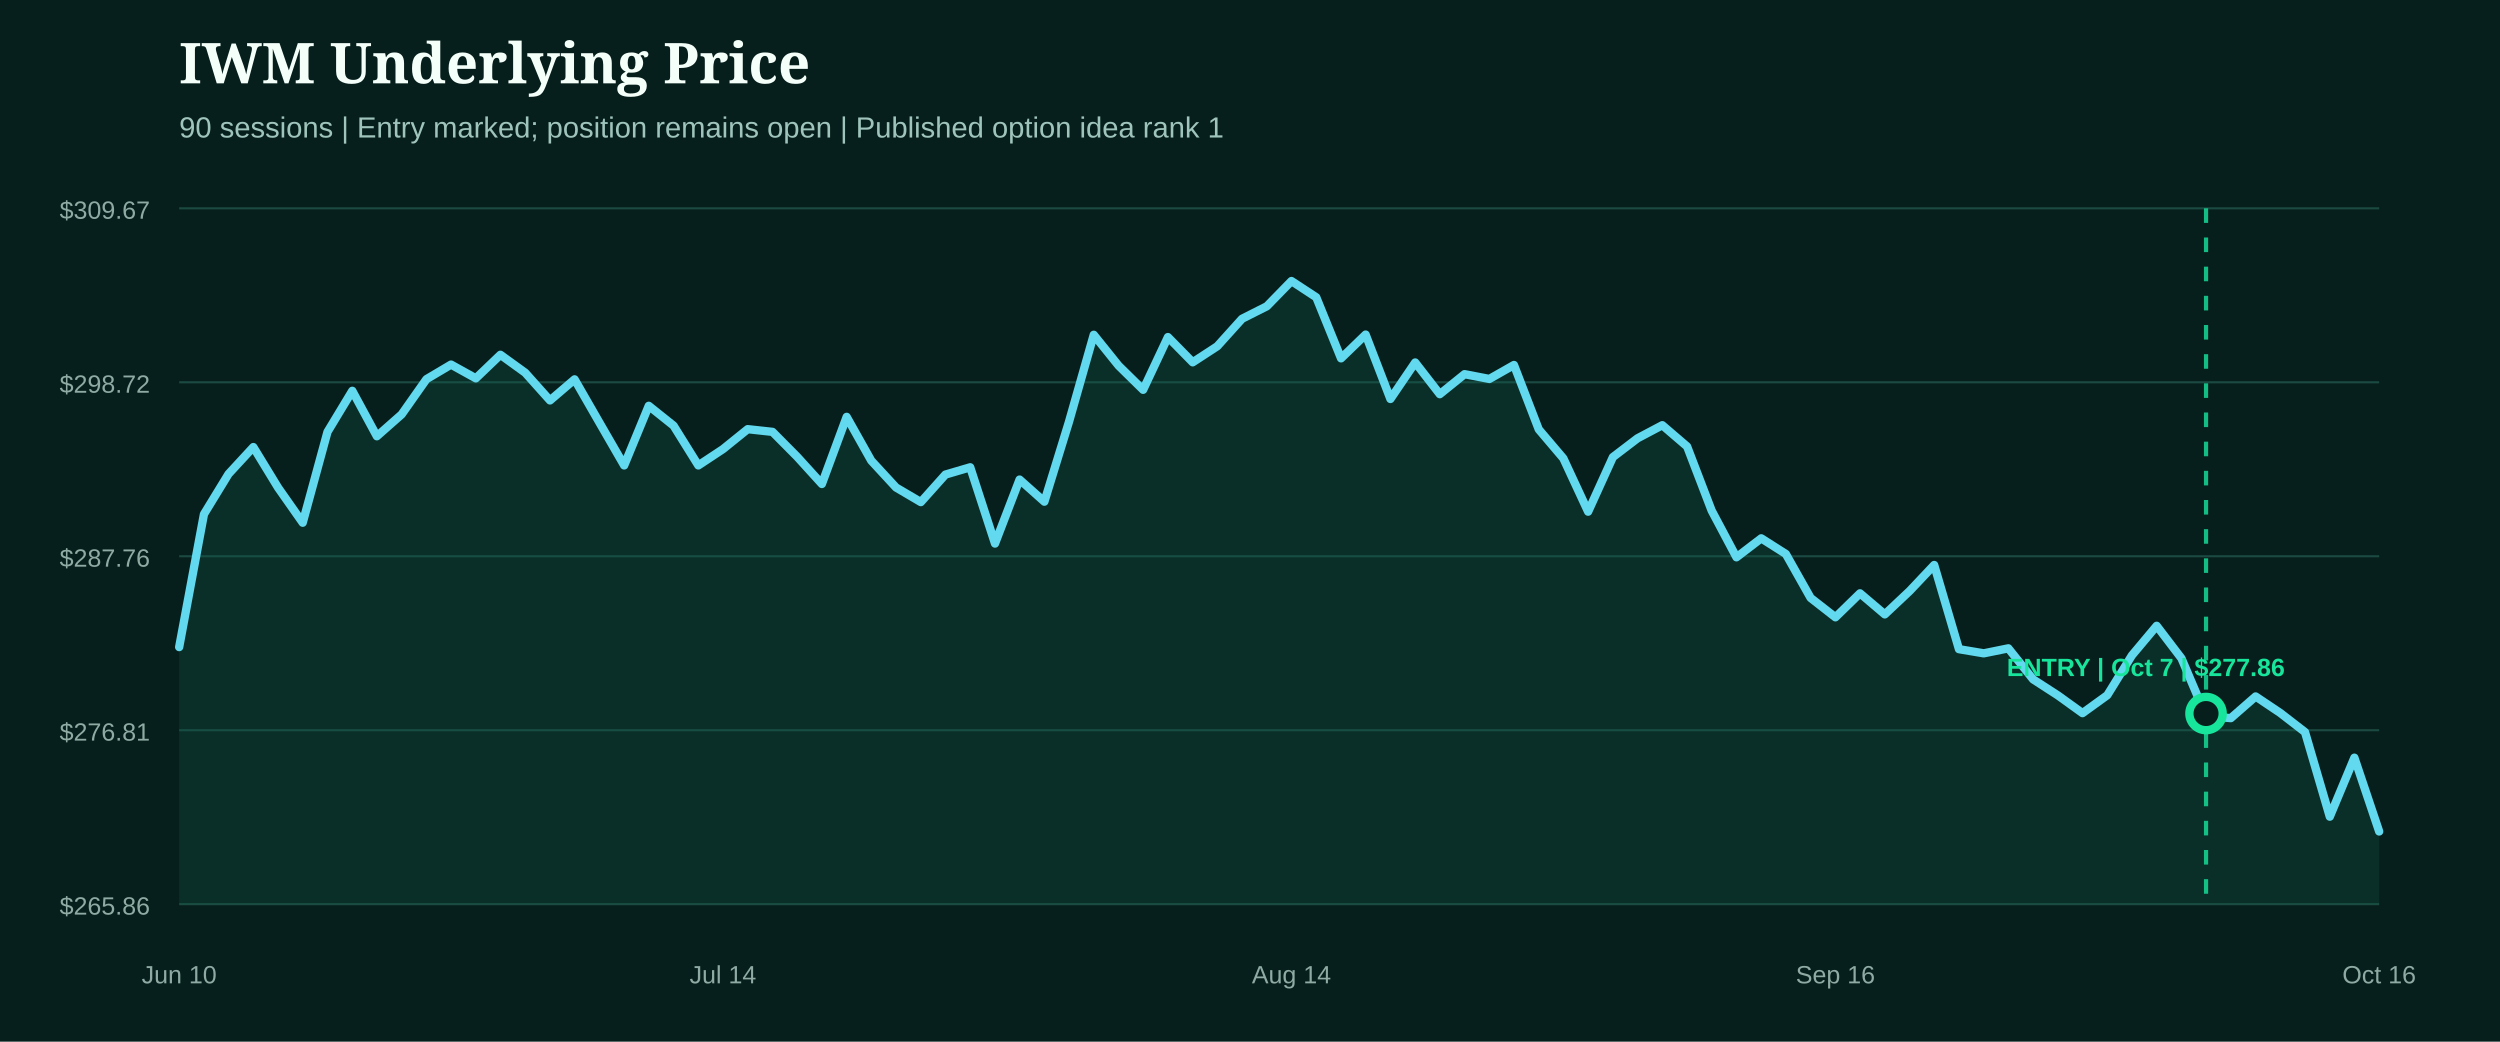
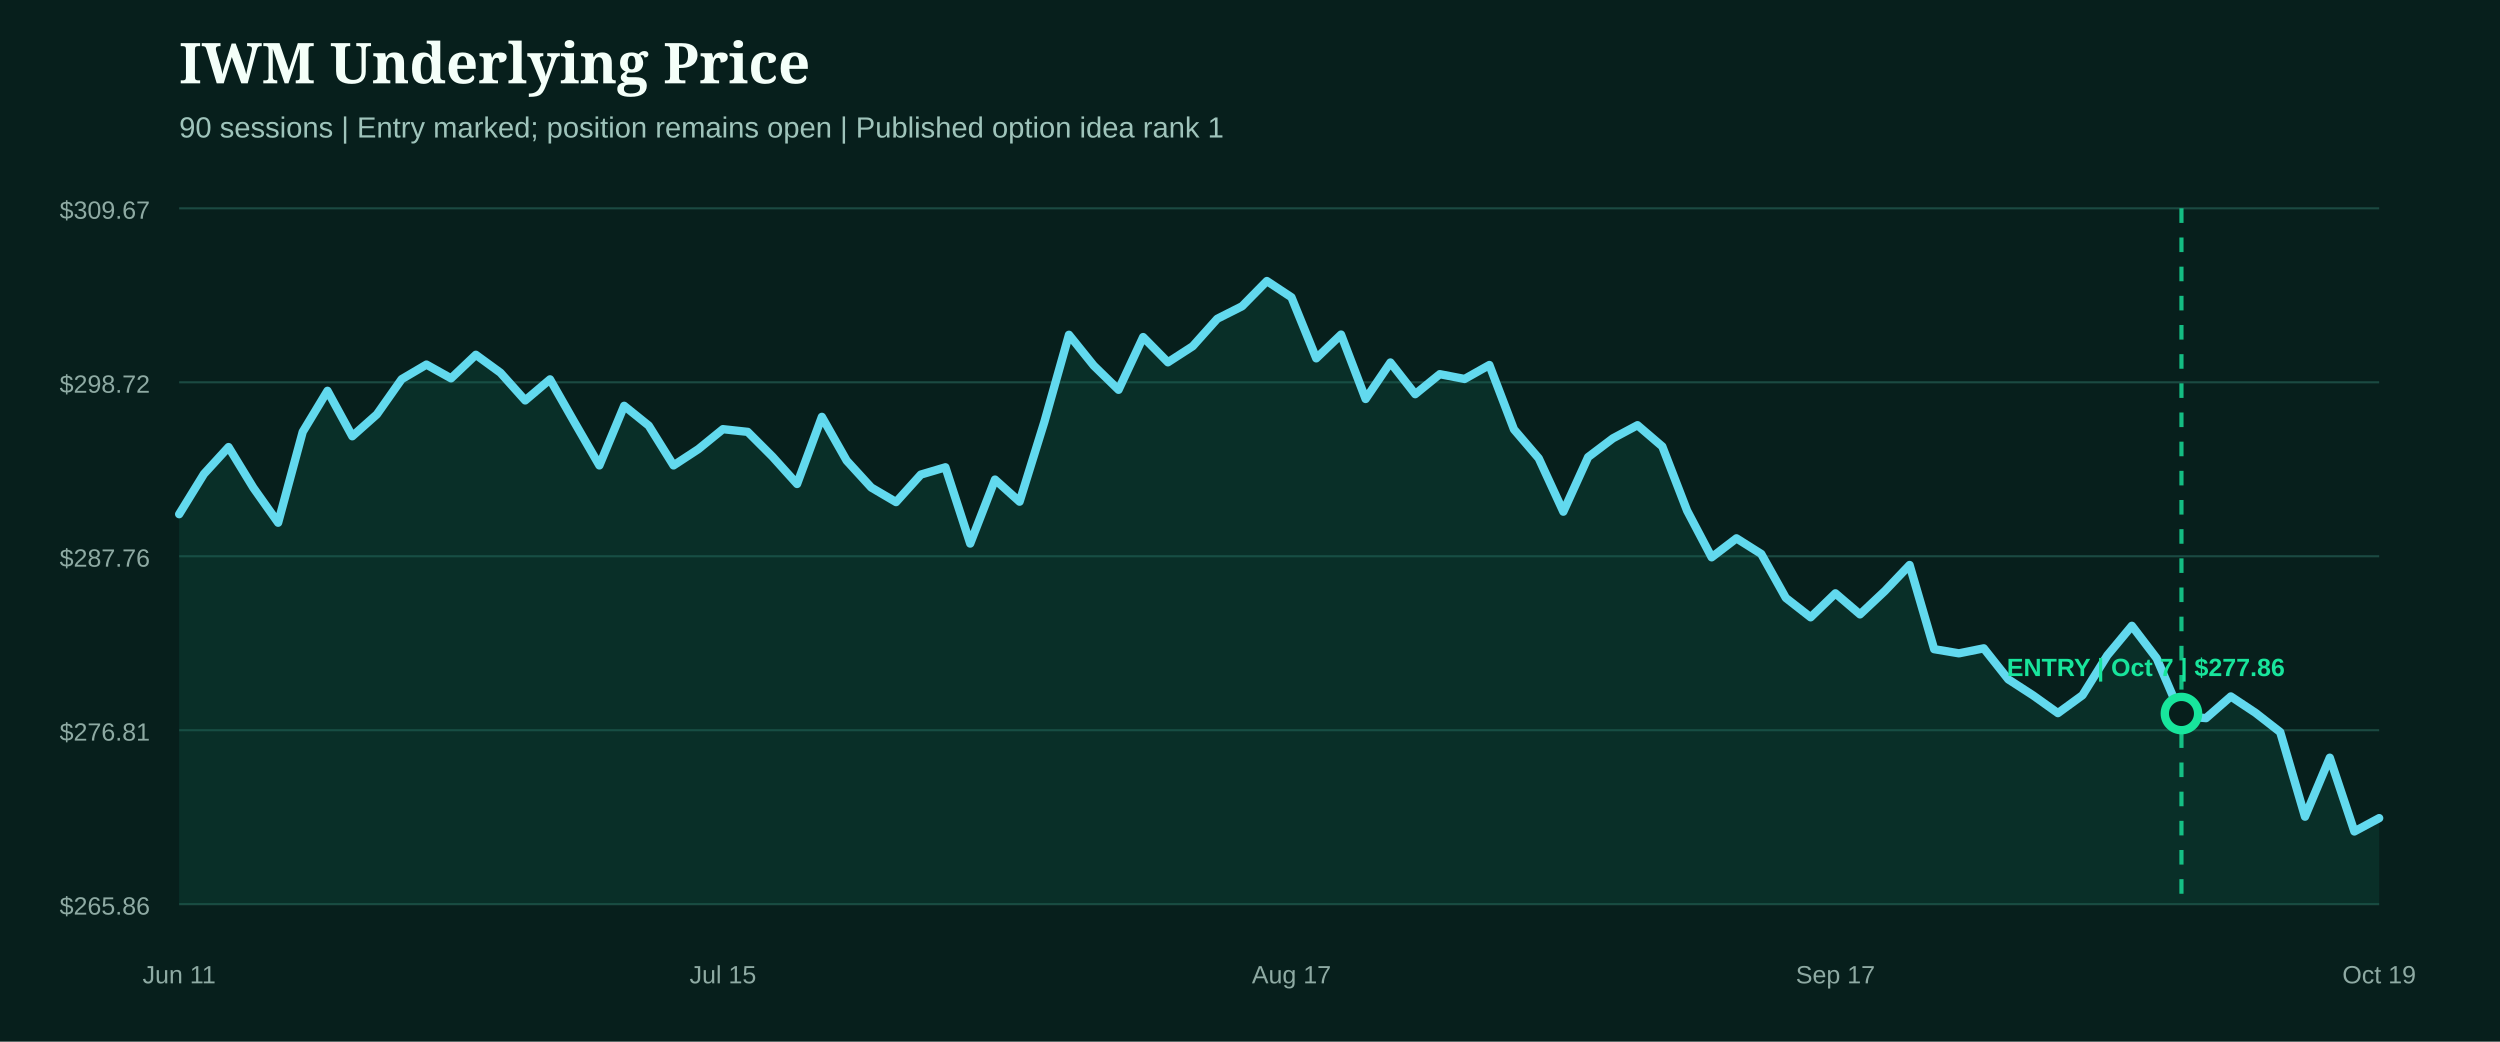
<svg xmlns="http://www.w3.org/2000/svg" width="1200" height="500" viewBox="0 0 1200 500" role="img" aria-label="IWM underlying price from entry">
  <rect width="1200" height="500" fill="#071f1c" />
  <style>.head{fill:#f4fff9;font:800 27px Georgia,serif}.sub{fill:#9fc4bb;font:14px Arial,sans-serif}.axis{fill:#8eaaa3;font:12px Arial,sans-serif}.marker{font:800 12px Arial,sans-serif}</style>
  <text x="86" y="40" class="head">IWM Underlying Price</text>
  <text x="86" y="66" class="sub">90 sessions | Entry marked; position remains open | Published option idea rank 1</text>
  <line x1="86" x2="1142" y1="100.0" y2="100.0" stroke="#1b4a42" stroke-width="1" />
  <text x="72" y="105.0" text-anchor="end" class="axis">$309.67</text>
  <line x1="86" x2="1142" y1="183.5" y2="183.5" stroke="#1b4a42" stroke-width="1" />
  <text x="72" y="188.5" text-anchor="end" class="axis">$298.72</text>
  <line x1="86" x2="1142" y1="267.0" y2="267.0" stroke="#1b4a42" stroke-width="1" />
  <text x="72" y="272.0" text-anchor="end" class="axis">$287.76</text>
  <line x1="86" x2="1142" y1="350.5" y2="350.5" stroke="#1b4a42" stroke-width="1" />
  <text x="72" y="355.5" text-anchor="end" class="axis">$276.81</text>
  <line x1="86" x2="1142" y1="434.0" y2="434.0" stroke="#1b4a42" stroke-width="1" />
  <text x="72" y="439.0" text-anchor="end" class="axis">$265.86</text>
-   <path d="M86.0,310.6 L97.9,246.8 L109.7,227.5 L121.6,214.6 L133.5,234.1 L145.3,250.9 L157.2,207.3 L169.1,187.6 L180.9,209.4 L192.8,198.9 L204.7,182.0 L216.5,175.0 L228.4,181.6 L240.2,170.3 L252.1,178.9 L264.0,192.2 L275.8,182.1 L287.7,202.8 L299.6,223.4 L311.4,194.8 L323.3,204.3 L335.2,223.4 L347.0,215.6 L358.9,206.0 L370.8,207.3 L382.6,219.2 L394.5,232.3 L406.4,200.1 L418.2,221.1 L430.1,234.0 L442.0,241.0 L453.8,227.8 L465.7,224.3 L477.6,260.9 L489.4,230.2 L501.3,240.8 L513.1,202.5 L525.0,160.7 L536.9,175.5 L548.7,187.1 L560.6,161.8 L572.5,173.9 L584.3,166.2 L596.2,153.0 L608.1,147.0 L619.9,134.9 L631.8,142.7 L643.7,172.0 L655.5,160.6 L667.4,191.5 L679.3,174.0 L691.1,189.2 L703.0,179.6 L714.9,181.9 L726.7,175.2 L738.6,206.1 L750.4,220.0 L762.3,245.6 L774.2,219.4 L786.0,210.4 L797.9,204.1 L809.8,214.3 L821.6,245.1 L833.5,267.5 L845.4,258.4 L857.2,265.9 L869.1,287.0 L881.0,296.3 L892.8,284.8 L904.7,294.9 L916.6,283.7 L928.4,271.2 L940.3,311.6 L952.2,313.6 L964.0,311.2 L975.9,326.1 L987.8,333.8 L999.6,342.3 L1011.5,333.7 L1023.3,314.6 L1035.2,300.4 L1047.1,316.0 L1058.9,343.7 L1070.8,344.7 L1082.7,334.3 L1094.5,342.2 L1106.4,351.4 L1118.3,392.0 L1130.1,363.7 L1142.0,399.1 L1142.0,434.0 L86.0,434.0 Z" fill="#0f5949" opacity="0.28" />
-   <path d="M86.0,310.6 L97.9,246.8 L109.7,227.5 L121.6,214.6 L133.5,234.1 L145.3,250.9 L157.2,207.3 L169.1,187.6 L180.9,209.4 L192.8,198.9 L204.7,182.0 L216.5,175.0 L228.4,181.6 L240.2,170.3 L252.1,178.9 L264.0,192.2 L275.8,182.1 L287.7,202.8 L299.6,223.4 L311.4,194.8 L323.3,204.3 L335.2,223.4 L347.0,215.6 L358.9,206.0 L370.8,207.3 L382.6,219.2 L394.5,232.3 L406.4,200.1 L418.2,221.1 L430.1,234.0 L442.0,241.0 L453.8,227.8 L465.7,224.3 L477.6,260.9 L489.4,230.2 L501.3,240.8 L513.1,202.5 L525.0,160.7 L536.9,175.5 L548.7,187.1 L560.6,161.8 L572.5,173.9 L584.3,166.2 L596.2,153.0 L608.1,147.0 L619.9,134.9 L631.8,142.7 L643.7,172.0 L655.5,160.6 L667.4,191.5 L679.3,174.0 L691.1,189.2 L703.0,179.6 L714.9,181.9 L726.7,175.2 L738.6,206.1 L750.4,220.0 L762.3,245.6 L774.2,219.4 L786.0,210.4 L797.9,204.1 L809.8,214.3 L821.6,245.1 L833.5,267.5 L845.4,258.4 L857.2,265.9 L869.1,287.0 L881.0,296.3 L892.8,284.8 L904.7,294.9 L916.6,283.7 L928.4,271.2 L940.3,311.6 L952.2,313.6 L964.0,311.2 L975.9,326.1 L987.8,333.8 L999.6,342.3 L1011.5,333.7 L1023.3,314.6 L1035.2,300.4 L1047.1,316.0 L1058.9,343.7 L1070.8,344.7 L1082.7,334.3 L1094.5,342.2 L1106.4,351.4 L1118.3,392.0 L1130.1,363.7 L1142.0,399.1" fill="none" stroke="#62d9ee" stroke-width="4" stroke-linecap="round" stroke-linejoin="round" />
+   <path d="M86.0,246.8 L97.9,227.5 L109.7,214.6 L121.6,234.1 L133.5,250.9 L145.3,207.3 L157.2,187.6 L169.1,209.4 L180.9,198.9 L192.8,182.0 L204.7,175.0 L216.5,181.6 L228.4,170.3 L240.2,178.9 L252.1,192.2 L264.0,182.1 L275.8,202.8 L287.7,223.4 L299.6,194.8 L311.4,204.3 L323.3,223.4 L335.2,215.6 L347.0,206.0 L358.9,207.3 L370.8,219.2 L382.6,232.3 L394.5,200.1 L406.4,221.1 L418.2,234.0 L430.1,241.0 L442.0,227.8 L453.8,224.3 L465.7,260.9 L477.6,230.2 L489.4,240.8 L501.3,202.5 L513.1,160.7 L525.0,175.5 L536.9,187.1 L548.7,161.8 L560.6,173.9 L572.5,166.2 L584.3,153.0 L596.2,147.0 L608.1,134.9 L619.9,142.7 L631.8,172.0 L643.7,160.6 L655.5,191.5 L667.4,174.0 L679.3,189.2 L691.1,179.6 L703.0,181.9 L714.9,175.2 L726.7,206.1 L738.6,220.0 L750.4,245.6 L762.3,219.4 L774.2,210.4 L786.0,204.1 L797.9,214.3 L809.8,245.1 L821.6,267.5 L833.5,258.4 L845.4,265.9 L857.2,287.0 L869.1,296.3 L881.0,284.8 L892.8,294.9 L904.7,283.7 L916.6,271.2 L928.4,311.6 L940.3,313.6 L952.2,311.2 L964.0,326.1 L975.9,333.8 L987.8,342.3 L999.6,333.7 L1011.5,314.6 L1023.3,300.4 L1035.2,316.0 L1047.1,343.7 L1058.9,344.7 L1070.8,334.3 L1082.7,342.2 L1094.5,351.4 L1106.4,392.0 L1118.3,363.7 L1130.1,399.1 L1142.0,392.7 L1142.0,434.0 L86.0,434.0 Z" fill="#0f5949" opacity="0.28" />
+   <path d="M86.0,246.8 L97.9,227.5 L109.7,214.6 L121.6,234.1 L133.5,250.9 L145.3,207.3 L157.2,187.6 L169.1,209.4 L180.9,198.9 L192.8,182.0 L204.7,175.0 L216.5,181.6 L228.4,170.3 L240.2,178.9 L252.1,192.2 L264.0,182.1 L275.8,202.8 L287.7,223.4 L299.6,194.8 L311.4,204.3 L323.3,223.4 L335.2,215.6 L347.0,206.0 L358.9,207.3 L370.8,219.2 L382.6,232.3 L394.5,200.1 L406.4,221.1 L418.2,234.0 L430.1,241.0 L442.0,227.8 L453.8,224.3 L465.7,260.9 L477.6,230.2 L489.4,240.8 L501.3,202.5 L513.1,160.7 L525.0,175.5 L536.9,187.1 L548.7,161.8 L560.6,173.9 L572.5,166.2 L584.3,153.0 L596.2,147.0 L608.1,134.9 L619.9,142.7 L631.8,172.0 L643.7,160.6 L655.5,191.5 L667.4,174.0 L679.3,189.2 L691.1,179.6 L703.0,181.9 L714.9,175.2 L726.7,206.1 L738.6,220.0 L750.4,245.6 L762.3,219.4 L774.2,210.4 L786.0,204.1 L797.9,214.3 L809.8,245.1 L821.6,267.5 L833.5,258.4 L845.4,265.9 L857.2,287.0 L869.1,296.3 L881.0,284.8 L892.8,294.9 L904.7,283.7 L916.6,271.2 L928.4,311.6 L940.3,313.6 L952.2,311.2 L964.0,326.1 L975.9,333.8 L987.8,342.3 L999.6,333.7 L1011.5,314.6 L1023.3,300.4 L1035.2,316.0 L1047.1,343.7 L1058.9,344.7 L1070.8,334.3 L1082.7,342.2 L1094.5,351.4 L1106.4,392.0 L1118.3,363.7 L1130.1,399.1 L1142.0,392.7" fill="none" stroke="#62d9ee" stroke-width="4" stroke-linecap="round" stroke-linejoin="round" />
  <g>
-     <line x1="1058.9" x2="1058.9" y1="100" y2="434" stroke="#18e59c" stroke-width="2" stroke-dasharray="7 7" opacity="0.8" />
-     <circle cx="1058.9" cy="342.5" r="8" fill="#071f1c" stroke="#18e59c" stroke-width="4" />
+     <line x1="1047.1" x2="1047.1" y1="100" y2="434" stroke="#18e59c" stroke-width="2" stroke-dasharray="7 7" opacity="0.8" />
+     <circle cx="1047.1" cy="342.5" r="8" fill="#071f1c" stroke="#18e59c" stroke-width="4" />
    <text x="1030.0" y="324.5" text-anchor="middle" class="marker" fill="#18e59c">ENTRY | Oct 7 | $277.86</text>
  </g>
-   <text x="86.0" y="472" text-anchor="middle" class="axis">Jun 10</text>
-   <text x="347.0" y="472" text-anchor="middle" class="axis">Jul 14</text>
-   <text x="619.9" y="472" text-anchor="middle" class="axis">Aug 14</text>
-   <text x="881.0" y="472" text-anchor="middle" class="axis">Sep 16</text>
-   <text x="1142.0" y="472" text-anchor="middle" class="axis">Oct 16</text>
+   <text x="86.0" y="472" text-anchor="middle" class="axis">Jun 11</text>
+   <text x="347.0" y="472" text-anchor="middle" class="axis">Jul 15</text>
+   <text x="619.9" y="472" text-anchor="middle" class="axis">Aug 17</text>
+   <text x="881.0" y="472" text-anchor="middle" class="axis">Sep 17</text>
+   <text x="1142.0" y="472" text-anchor="middle" class="axis">Oct 19</text>
</svg>
